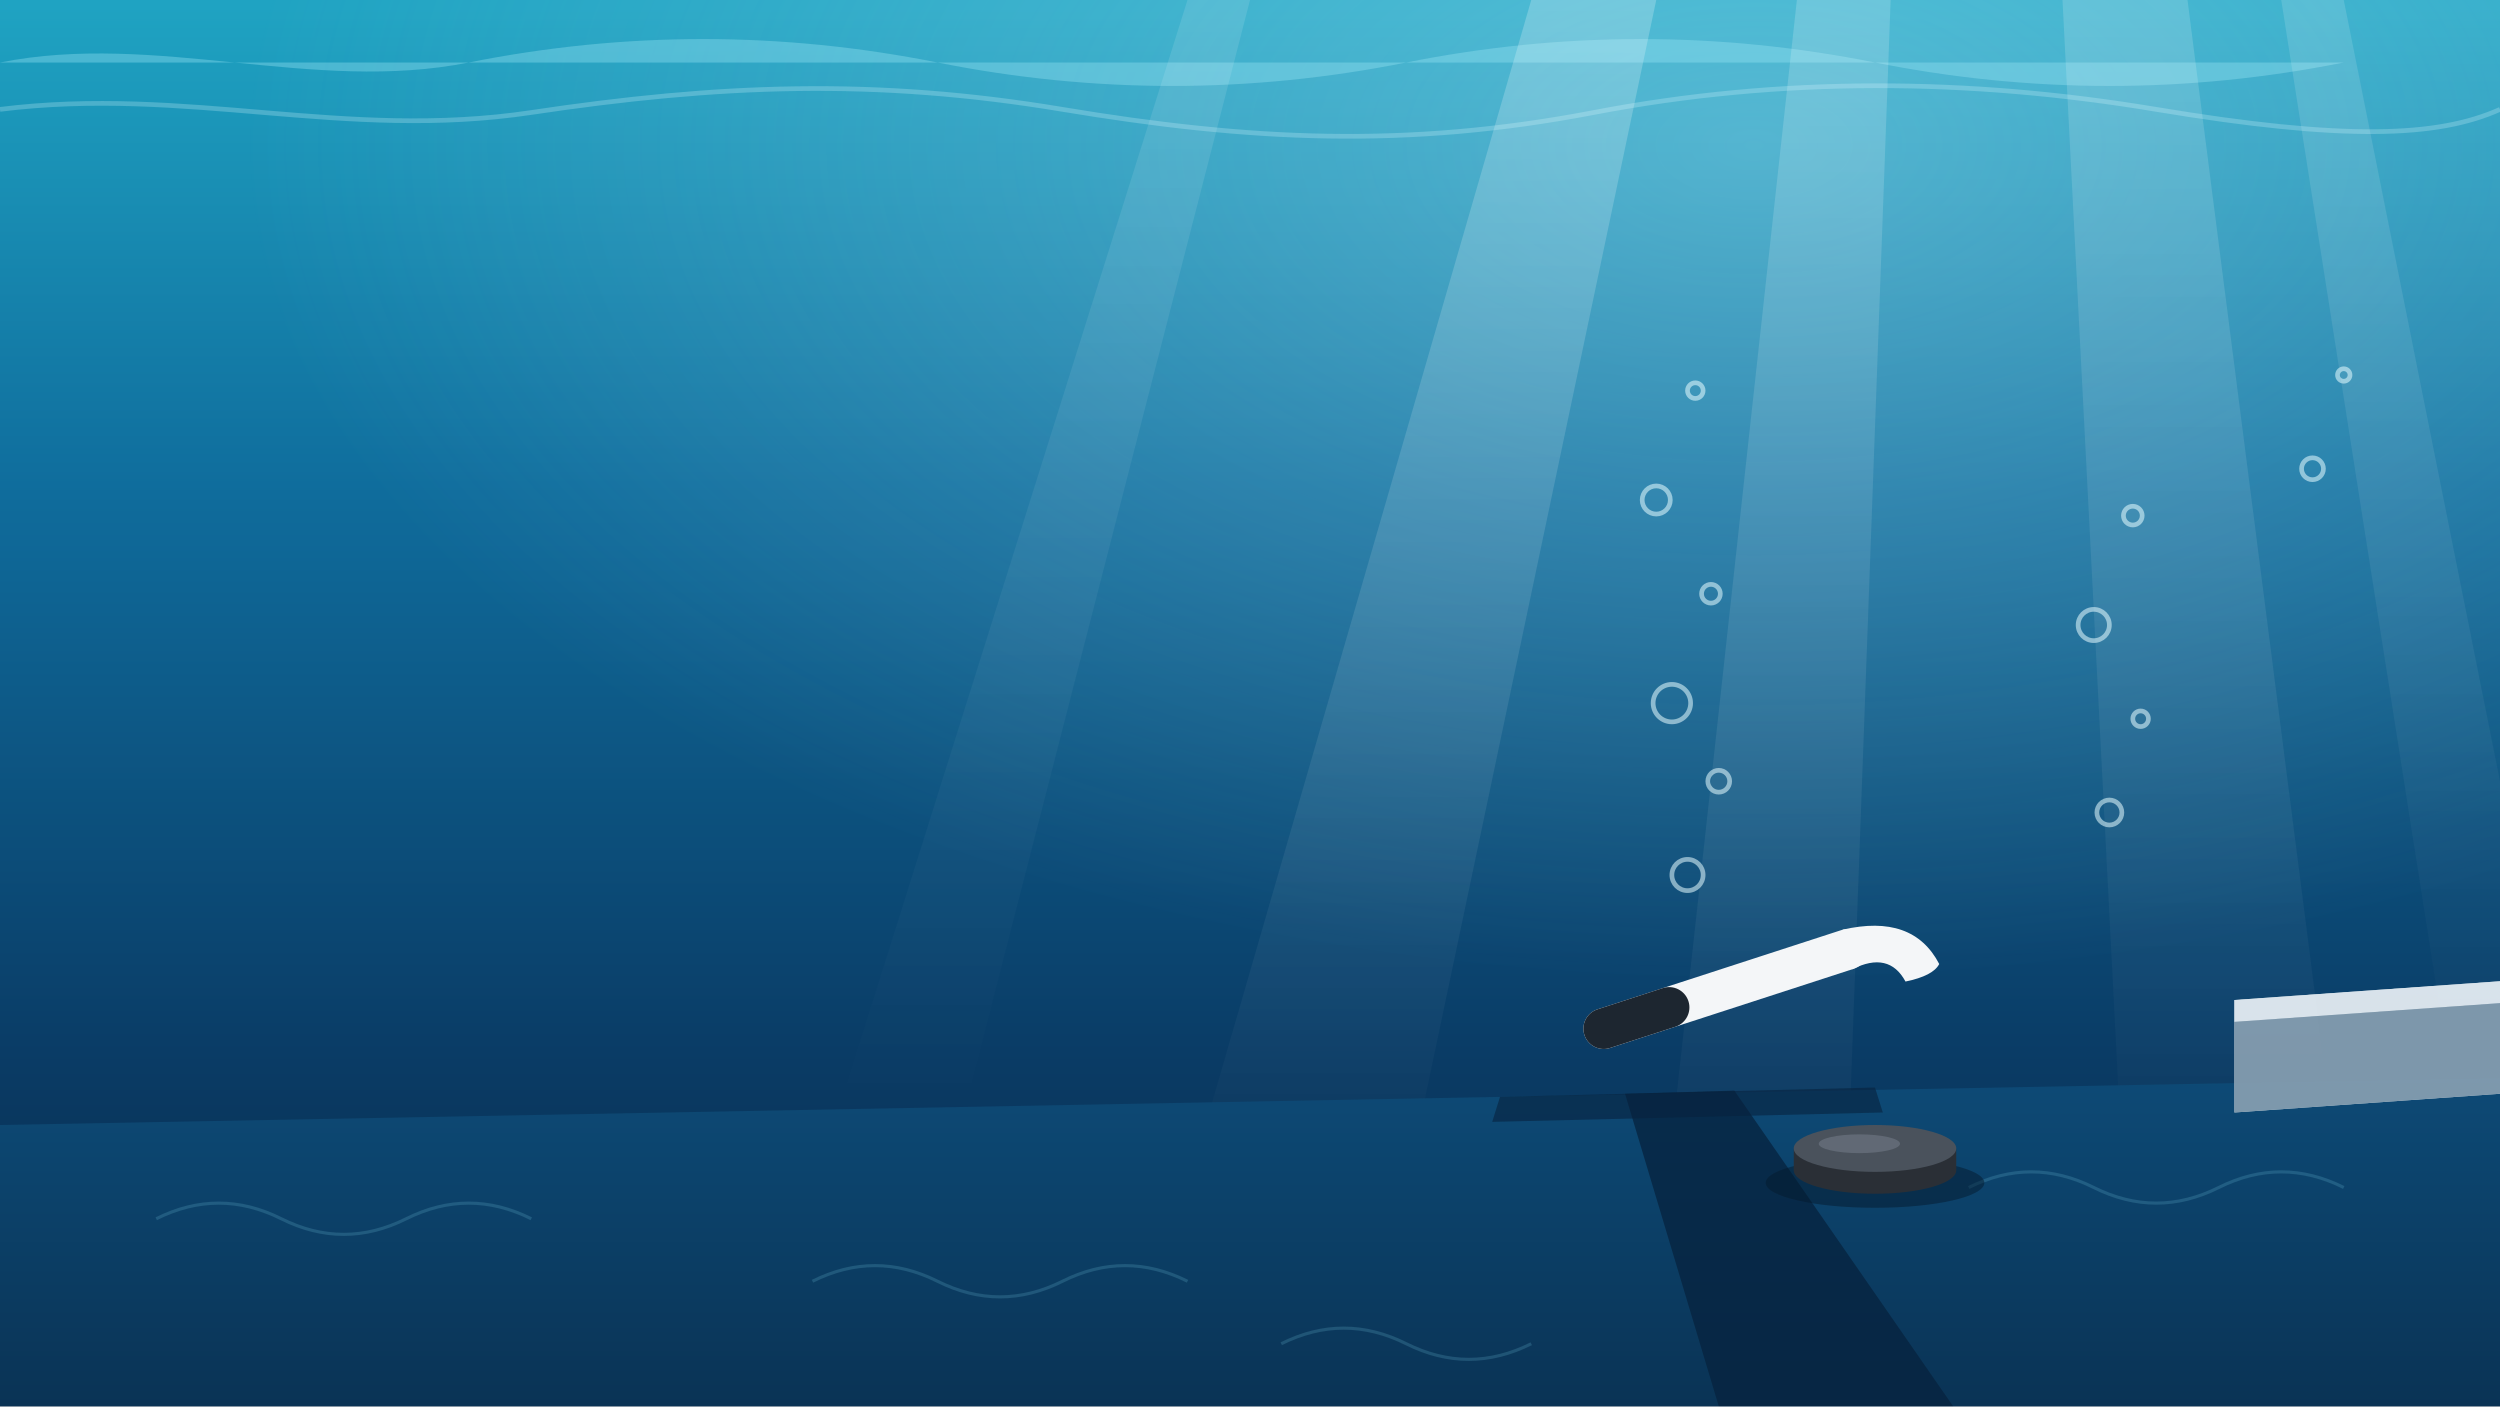
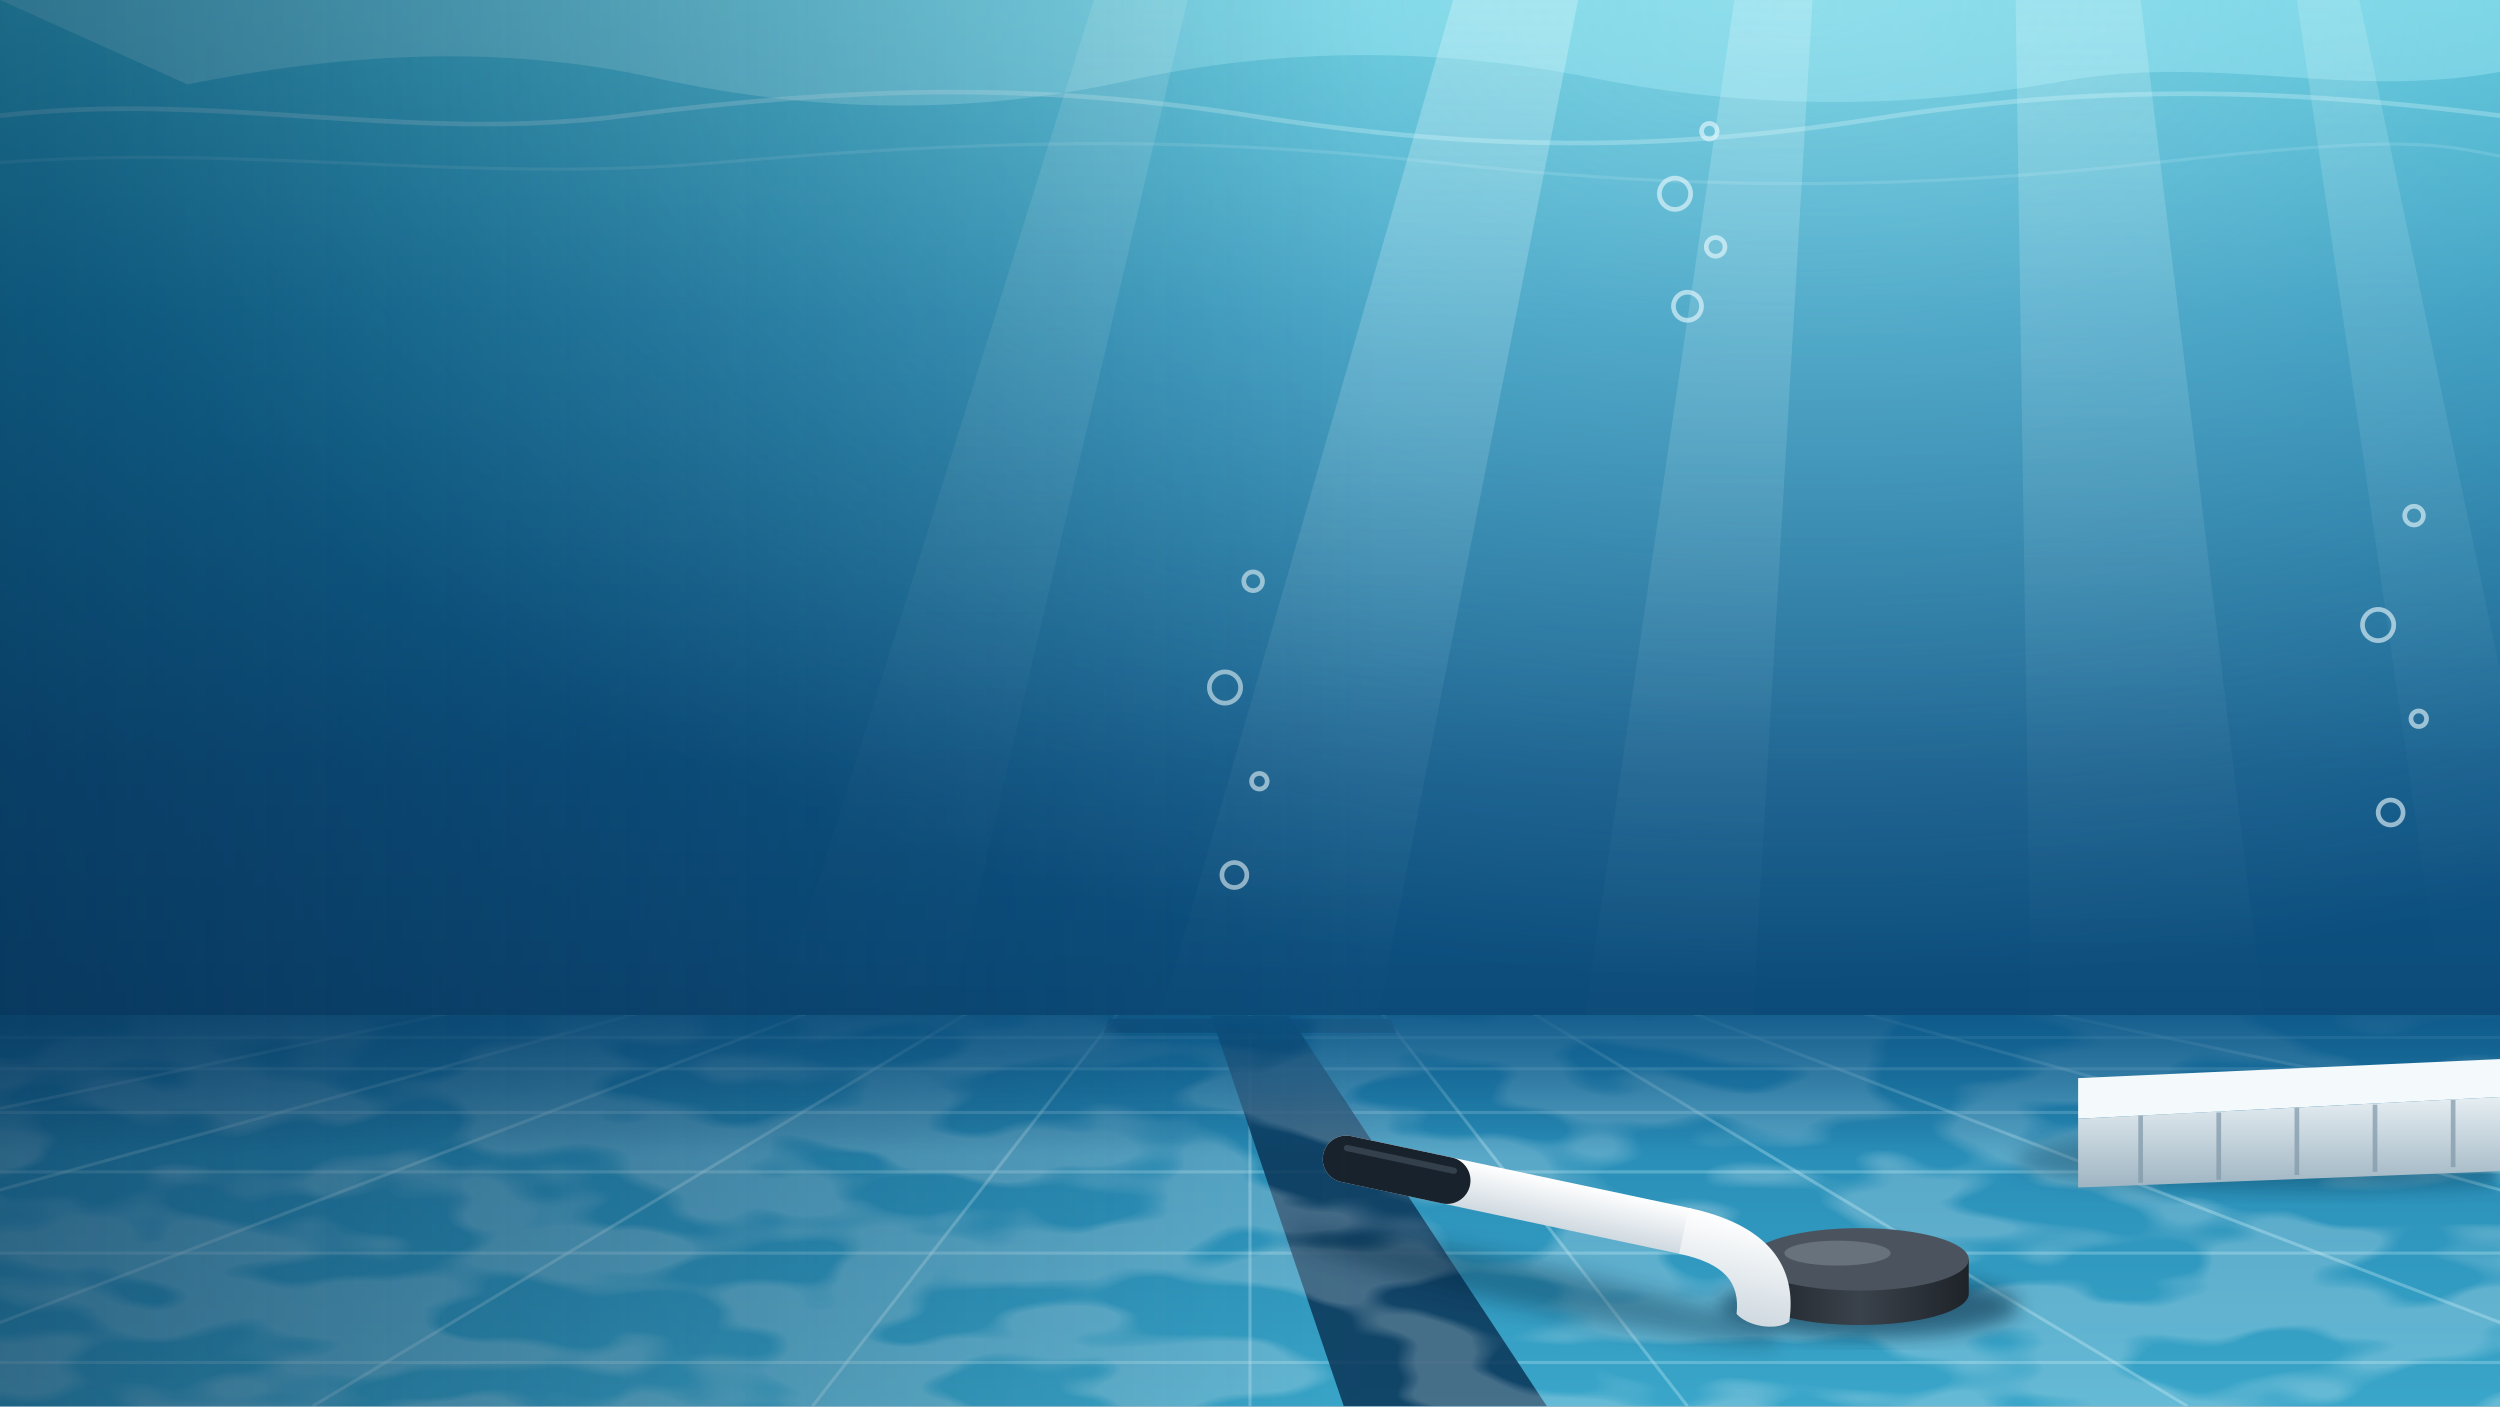
<svg xmlns="http://www.w3.org/2000/svg" viewBox="0 0 1600 900" preserveAspectRatio="xMidYMid slice">
  <defs>
    <linearGradient id="water" x1="0" y1="0" x2="0" y2="1">
-       <stop offset="0" stop-color="#1fa3c2" />
-       <stop offset=".35" stop-color="#0f6c9c" />
-       <stop offset=".75" stop-color="#0a3c66" />
-       <stop offset="1" stop-color="#072543" />
+       <stop offset="0" stop-color="#36b6cf" />
+       <stop offset=".22" stop-color="#1888b3" />
+       <stop offset=".55" stop-color="#0d5687" />
+       <stop offset="1" stop-color="#0a3a63" />
    </linearGradient>
    <linearGradient id="ray" x1="0" y1="0" x2="0" y2="1">
-       <stop offset="0" stop-color="#ffffff" stop-opacity=".22" />
-       <stop offset="1" stop-color="#ffffff" stop-opacity="0" />
+       <stop offset="0" stop-color="#e9fdff" stop-opacity=".30" />
+       <stop offset=".7" stop-color="#e9fdff" stop-opacity=".05" />
+       <stop offset="1" stop-color="#e9fdff" stop-opacity="0" />
    </linearGradient>
    <linearGradient id="floor" x1="0" y1="0" x2="0" y2="1">
-       <stop offset="0" stop-color="#0d4a76" />
-       <stop offset="1" stop-color="#0a3355" />
+       <stop offset="0" stop-color="#1b77a3" />
+       <stop offset=".35" stop-color="#2a8fb8" />
+       <stop offset="1" stop-color="#3aa6c9" />
    </linearGradient>
-     <radialGradient id="glow" cx=".7" cy=".1" r=".6">
-       <stop offset="0" stop-color="#bff3ff" stop-opacity=".35" />
-       <stop offset="1" stop-color="#bff3ff" stop-opacity="0" />
+     <linearGradient id="haze" x1="0" y1="0" x2="0" y2="1">
+       <stop offset="0" stop-color="#0d5687" stop-opacity=".95" />
+       <stop offset="1" stop-color="#0d5687" stop-opacity="0" />
+     </linearGradient>
+     <linearGradient id="leftShade" x1="0" y1="0" x2="1" y2="0">
+       <stop offset="0" stop-color="#062a4a" stop-opacity=".55" />
+       <stop offset=".55" stop-color="#062a4a" stop-opacity="0" />
+     </linearGradient>
+     <radialGradient id="glow" cx=".72" cy="0" r=".7">
+       <stop offset="0" stop-color="#d9fbff" stop-opacity=".45" />
+       <stop offset="1" stop-color="#d9fbff" stop-opacity="0" />
    </radialGradient>
+     <linearGradient id="stickBody" x1="0" y1="0" x2="0" y2="1">
+       <stop offset="0" stop-color="#ffffff" />
+       <stop offset="1" stop-color="#cfd9e0" />
+     </linearGradient>
+     <linearGradient id="puckSide" x1="0" y1="0" x2="1" y2="0">
+       <stop offset="0" stop-color="#1e2329" />
+       <stop offset=".5" stop-color="#3a424b" />
+       <stop offset="1" stop-color="#1e2329" />
+     </linearGradient>
+     <linearGradient id="tray" x1="0" y1="0" x2="0" y2="1">
+       <stop offset="0" stop-color="#e8f0f4" />
+       <stop offset="1" stop-color="#9fb4c2" />
+     </linearGradient>
+     <filter id="caustics" x="0" y="0" width="100%" height="100%">
+       <feTurbulence type="fractalNoise" baseFrequency=".010 .028" numOctaves="2" seed="7" />
+       <feColorMatrix type="matrix" values="0 0 0 0 1  0 0 0 0 1  0 0 0 0 1  0 0 0 -9 5.1" />
+       <feComposite in2="SourceGraphic" operator="in" />
+     </filter>
+     <filter id="soft" x="-20%" y="-20%" width="140%" height="140%">
+       <feGaussianBlur stdDeviation="6" />
+     </filter>
+     <filter id="blur2">
+       <feGaussianBlur stdDeviation="2" />
+     </filter>
+     <clipPath id="floorClip">
+       <path d="M0 650 L1600 650 V900 H0Z" />
+     </clipPath>
  </defs>
  <rect width="1600" height="900" fill="url(#water)" />
  <rect width="1600" height="900" fill="url(#glow)" />
-   <path d="M0 40 C100 20 200 60 300 40 S500 20 600 40 800 60 900 40 1100 20 1200 40 1400 60 1500 40 1600 30 V0 H0Z" fill="#9fe7f5" opacity=".35" />
-   <path d="M0 70 C120 55 220 90 340 72 S560 50 680 70 900 95 1020 72 1260 50 1380 70 1560 88 1600 70" fill="none" stroke="#d6f8ff" stroke-width="3" opacity=".25" />
+   <path d="M0 0 H1600 V46 C1500 64 1420 34 1320 52 S1120 70 1020 50 820 30 720 52 520 72 420 50 220 34 120 54 0 44Z" fill="#a8edf7" opacity=".38" />
+   <path d="M0 74 C140 58 260 92 400 74 S660 52 800 74 1060 98 1200 76 1460 56 1600 74" fill="none" stroke="#e3fbff" stroke-width="3" opacity=".28" />
+   <path d="M0 104 C160 92 300 118 460 104 S760 86 920 104 1220 122 1380 104 1560 92 1600 100" fill="none" stroke="#e3fbff" stroke-width="2" opacity=".14" />
  <g>
-     <polygon points="980,0 1060,0 900,760 760,760" fill="url(#ray)" />
-     <polygon points="1150,0 1210,0 1180,820 1060,820" fill="url(#ray)" opacity=".8" />
-     <polygon points="1320,0 1400,0 1500,780 1360,780" fill="url(#ray)" opacity=".7" />
-     <polygon points="760,0 800,0 620,700 540,700" fill="url(#ray)" opacity=".5" />
-     <polygon points="1460,0 1500,0 1640,700 1570,700" fill="url(#ray)" opacity=".6" />
+     <polygon points="700,0 760,0 610,640 500,640" fill="url(#ray)" opacity=".55" />
+     <polygon points="930,0 1010,0 880,660 740,660" fill="url(#ray)" />
+     <polygon points="1110,0 1160,0 1120,680 1010,680" fill="url(#ray)" opacity=".8" />
+     <polygon points="1290,0 1370,0 1450,660 1300,660" fill="url(#ray)" opacity=".75" />
+     <polygon points="1470,0 1510,0 1640,620 1560,620" fill="url(#ray)" opacity=".6" />
  </g>
-   <path d="M0 720 L1600 690 V900 H0Z" fill="url(#floor)" />
-   <path d="M1040 700 L1110 698 L1250 900 L1100 900Z" fill="#06223d" opacity=".75" />
-   <path d="M960 702 L1200 696 L1205 712 L955 718Z" fill="#06223d" opacity=".6" />
-   <g fill="none" stroke="#7fd8ec" stroke-width="2" opacity=".18">
-     <path d="M100 780 q40 -20 80 0 t80 0 t80 0" />
-     <path d="M520 820 q40 -20 80 0 t80 0 t80 0" />
-     <path d="M1260 760 q40 -20 80 0 t80 0 t80 0" />
-     <path d="M820 860 q40 -20 80 0 t80 0" />
+   <g clip-path="url(#floorClip)">
+     <rect x="0" y="650" width="1600" height="250" fill="url(#floor)" />
+     <g stroke="#bfeaf5" stroke-width="2" opacity=".35">
+       <path d="M800 540 L-900 900" />
+       <path d="M800 540 L-500 900" />
+       <path d="M800 540 L-140 900" />
+       <path d="M800 540 L200 900" />
+       <path d="M800 540 L520 900" />
+       <path d="M800 540 L800 900" />
+       <path d="M800 540 L1080 900" />
+       <path d="M800 540 L1400 900" />
+       <path d="M800 540 L1740 900" />
+       <path d="M800 540 L2100 900" />
+       <path d="M800 540 L2500 900" />
+     </g>
+     <g stroke="#bfeaf5" stroke-width="2" opacity=".3">
+       <path d="M0 664 H1600" />
+       <path d="M0 684 H1600" />
+       <path d="M0 712 H1600" />
+       <path d="M0 750 H1600" />
+       <path d="M0 802 H1600" />
+       <path d="M0 872 H1600" />
+     </g>
+     <path d="M775 650 L825 650 L990 900 L860 900Z" fill="#0b3557" opacity=".85" />
+     <path d="M710 652 L890 652 L894 661 L706 661Z" fill="#0b3557" opacity=".75" />
+     <rect x="0" y="650" width="1600" height="250" fill="#ffffff" filter="url(#caustics)" opacity=".22" />
+     <rect x="0" y="640" width="1600" height="100" fill="url(#haze)" />
  </g>
-   <g opacity=".9">
-     <path d="M1430 640 L1600 628 L1600 700 L1430 712Z" fill="#c9d6df" />
-     <path d="M1430 640 L1600 628 L1600 642 L1430 654Z" fill="#eef4f8" />
-     <path d="M1430 654 L1600 642 L1600 700 L1430 712Z" fill="#8aa1b2" />
+   <g>
+     <ellipse cx="1480" cy="742" rx="190" ry="20" fill="#06294a" opacity=".35" filter="url(#soft)" />
+     <path d="M1330 690 L1640 676 L1640 700 L1330 716Z" fill="#f4f9fb" />
+     <path d="M1330 716 L1640 700 L1640 748 L1330 760Z" fill="url(#tray)" />
+     <g stroke="#7f97a8" stroke-width="3" opacity=".7">
+       <path d="M1370 714 V757" />
+       <path d="M1420 712 V755" />
+       <path d="M1470 709 V752" />
+       <path d="M1520 707 V750" />
+       <path d="M1570 704 V747" />
+     </g>
  </g>
-   <g transform="translate(1200 735)">
-     <ellipse cx="0" cy="22" rx="70" ry="16" fill="#041a2e" opacity=".5" />
-     <path d="M-52 0 v14 a52 15 0 0 0 104 0 v-14z" fill="#2a2f36" />
-     <ellipse cx="0" cy="0" rx="52" ry="15" fill="#4a525c" />
-     <ellipse cx="-10" cy="-3" rx="26" ry="6" fill="#6b7480" opacity=".7" />
+   <g transform="translate(1190 806)">
+     <ellipse cx="6" cy="30" rx="96" ry="20" fill="#05223d" opacity=".55" filter="url(#soft)" />
+     <path d="M-70 0 v22 a70 20 0 0 0 140 0 v-22z" fill="url(#puckSide)" />
+     <ellipse cx="0" cy="0" rx="70" ry="20" fill="#4b545e" />
+     <ellipse cx="-14" cy="-4" rx="34" ry="8" fill="#7a8591" opacity=".6" />
  </g>
-   <g transform="translate(1010 650) rotate(-18)">
-     <rect x="0" y="0" width="190" height="26" rx="13" fill="#f4f6f8" />
-     <path d="M178 0 q46 4 52 40 q-6 6 -24 4 q-4 -22 -30 -18z" fill="#f4f6f8" />
-     <rect x="0" y="0" width="70" height="26" rx="13" fill="#1d2630" />
+   <g transform="translate(850 724) rotate(12)">
+     <ellipse cx="150" cy="70" rx="160" ry="14" fill="#05223d" opacity=".35" filter="url(#soft)" />
+     <rect x="0" y="0" width="250" height="30" rx="15" fill="url(#stickBody)" />
+     <rect x="0" y="0" width="96" height="30" rx="15" fill="#18222c" />
+     <rect x="12" y="6" width="74" height="4" rx="2" fill="#3b4855" opacity=".8" />
+     <path d="M236 0 C288 0 312 22 314 58 C306 66 288 66 280 60 C278 40 266 30 236 30Z" fill="url(#stickBody)" />
  </g>
-   <g fill="none" stroke="#e6fbff" stroke-width="3" opacity=".55">
-     <circle cx="1080" cy="560" r="10" />
-     <circle cx="1100" cy="500" r="7" />
-     <circle cx="1070" cy="450" r="12" />
-     <circle cx="1095" cy="380" r="6" />
-     <circle cx="1060" cy="320" r="9" />
-     <circle cx="1085" cy="250" r="5" />
-     <circle cx="1350" cy="520" r="8" />
-     <circle cx="1370" cy="460" r="5" />
-     <circle cx="1340" cy="400" r="10" />
-     <circle cx="1365" cy="330" r="6" />
-     <circle cx="1480" cy="300" r="7" />
-     <circle cx="1500" cy="240" r="4" />
+   <g fill="none" stroke="#effcff" stroke-width="3" opacity=".6">
+     <circle cx="1080" cy="196" r="9" />
+     <circle cx="1098" cy="158" r="6" />
+     <circle cx="1072" cy="124" r="10" />
+     <circle cx="1094" cy="84" r="5" />
+     <circle cx="790" cy="560" r="8" />
+     <circle cx="806" cy="500" r="5" />
+     <circle cx="784" cy="440" r="10" />
+     <circle cx="802" cy="372" r="6" />
+     <circle cx="1530" cy="520" r="8" />
+     <circle cx="1548" cy="460" r="5" />
+     <circle cx="1522" cy="400" r="10" />
+     <circle cx="1545" cy="330" r="6" />
  </g>
+   <rect width="1600" height="900" fill="url(#leftShade)" />
</svg>
